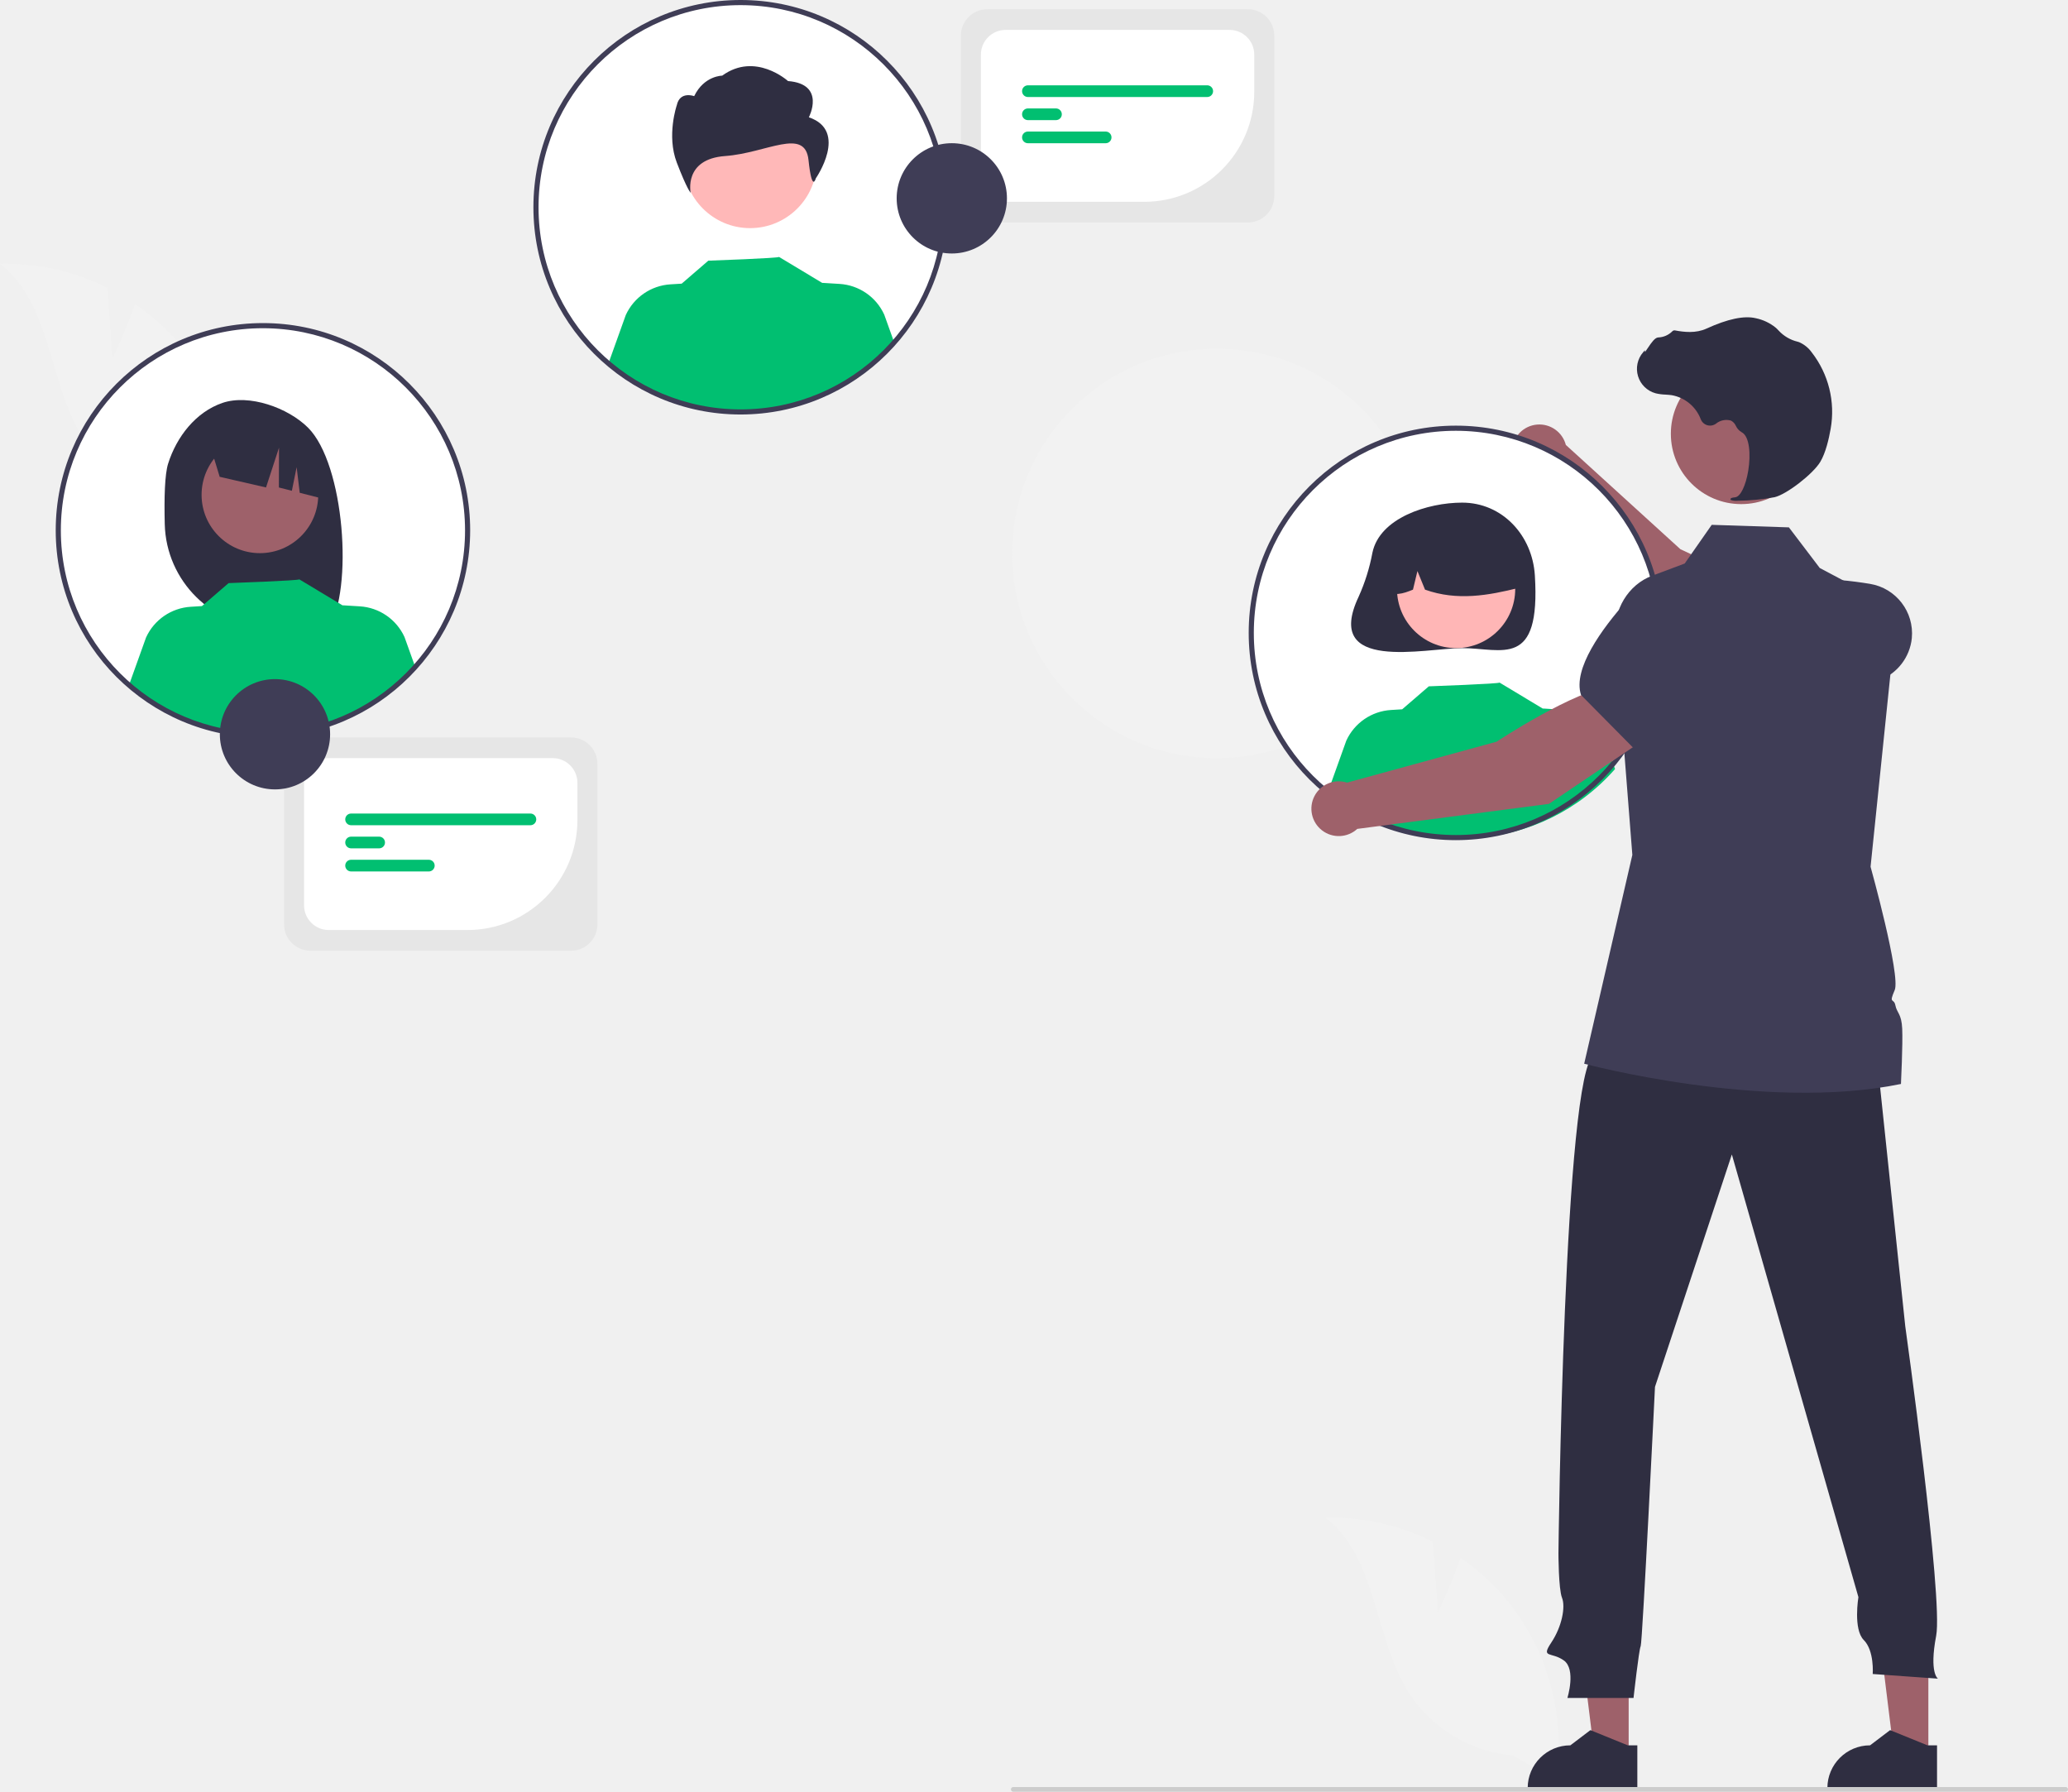
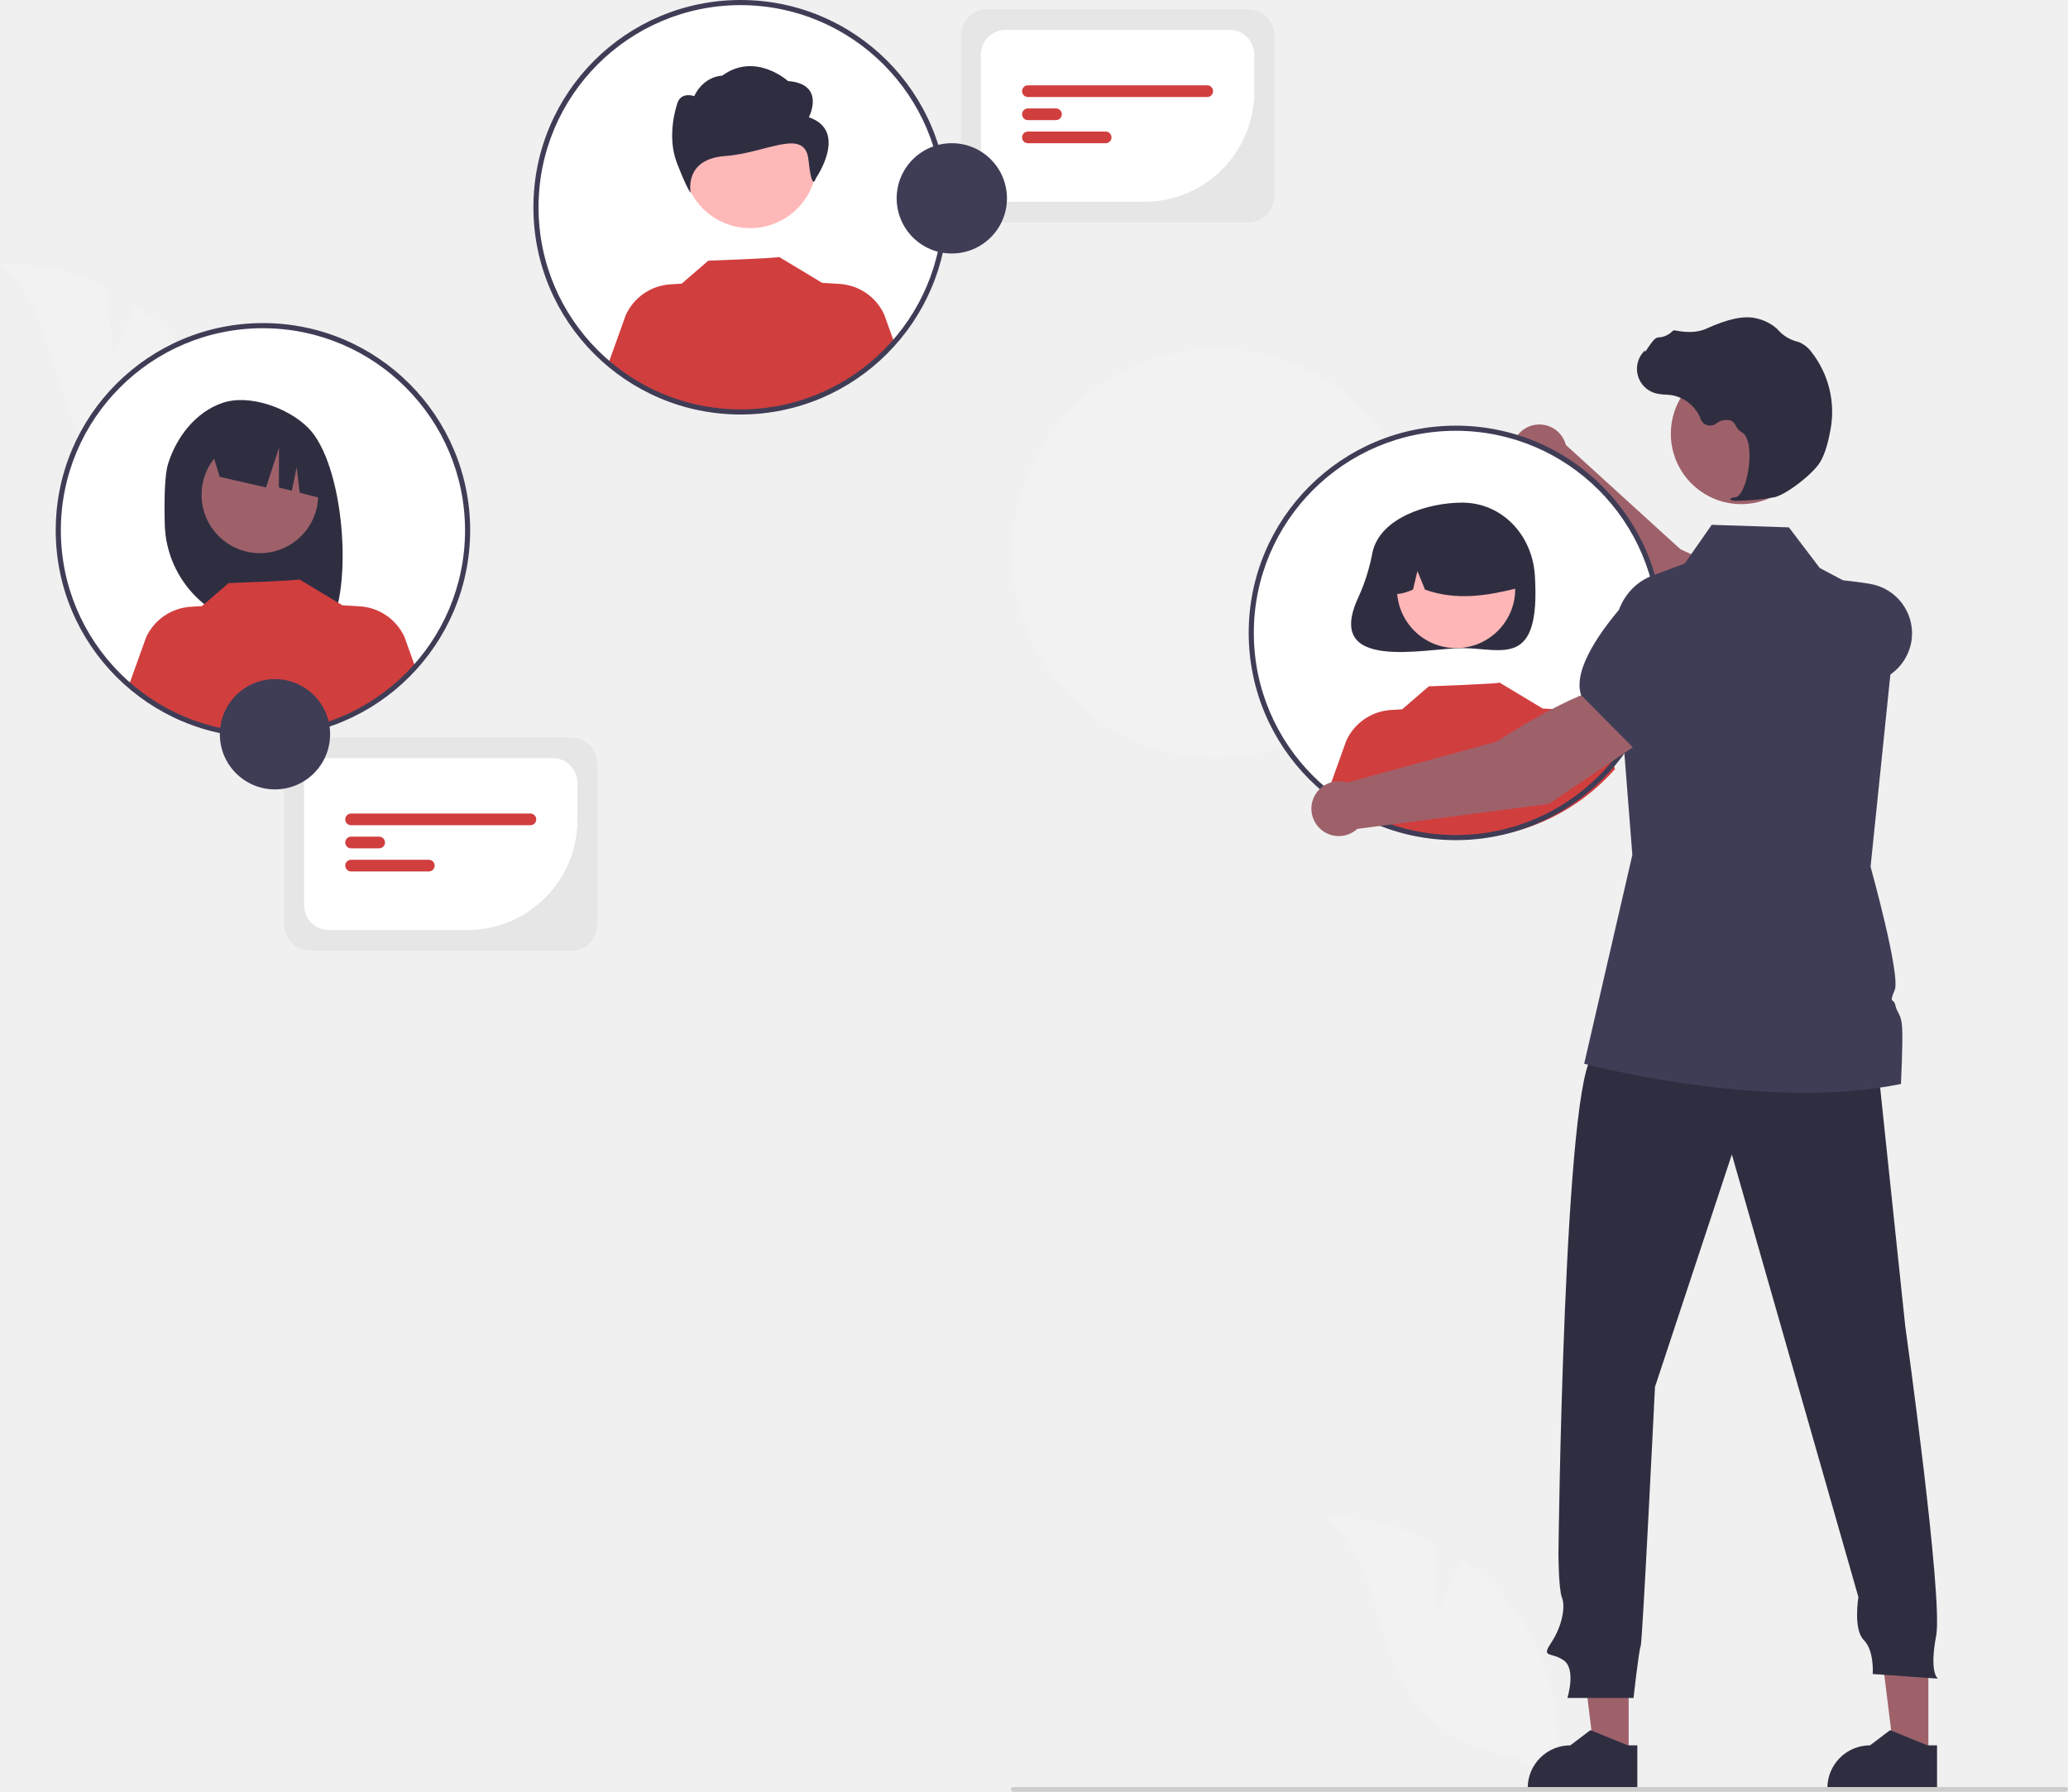
<svg xmlns="http://www.w3.org/2000/svg" data-name="Layer 1" width="806.632" height="698.766" viewBox="0 0 806.632 698.766">
  <path d="M751.146,316.606a79.828,79.828,0,1,1-79.686-79.969A79.621,79.621,0,0,1,751.146,316.606Z" transform="translate(-196.6841 -100.6171)" fill="#f2f2f2" />
  <path d="M884.005,363.14l11.224-21.432c-10.065-12.154-43.088-26.896-43.088-26.896l-44.695-40.681a10.681,10.681,0,1,0-13.118,13.021l48.286,57.911Z" transform="translate(-196.6841 -100.6171)" fill="#9e616a" />
  <path d="M878.568,361.661l15.849,5.046a54.393,54.393,0,0,0,35.295-.786h0a19.641,19.641,0,0,0,12.685-16.399h0a19.595,19.595,0,0,0-16.312-21.205c-14.863-2.443-34.014-3.647-40.846,4.483l-.069.082Z" transform="translate(-196.6841 -100.6171)" fill="#3f3d56" />
  <circle cx="567.886" cy="246.828" r="79.828" fill="#fff" />
  <path d="M731.991,316.22a75.004,75.004,0,0,1-5.351,17.08C712.558,363.09,752.66,353.38,766.991,353.38c15.669,0,30.661,8.239,28.371-28.371-.978-15.638-12.702-28.371-28.371-28.371C753.607,296.638,734.79,302.586,731.991,316.22Z" transform="translate(-196.6841 -100.6171)" fill="#2f2e41" />
  <circle cx="567.96" cy="229.701" r="23.055" fill="#ffb6b6" />
  <path d="M748.987,306.817a26.409,26.409,0,0,1,40.15,23.048c-11.748,2.949-24.089,5.207-36.617.705l-2.959-7.241-1.744,7.246c-3.815,1.559-7.64,2.879-11.465-.015A26.965,26.965,0,0,1,748.987,306.817Z" transform="translate(-196.6841 -100.6171)" fill="#2f2e41" />
-   <path d="M826.64,400.525a79.8,79.8,0,0,1-111.684,8.071l6.847-19.105a20.546,20.546,0,0,1,17.452-11.984l4.356-.267,10.387-8.958s27.986-.999,27.571-1.478l16.952,10.197-.014-.07,6.664.408a20.537,20.537,0,0,1,17.452,11.984Z" transform="translate(-196.6841 -100.6171)" fill="#01bf71" />
+   <path d="M826.64,400.525a79.8,79.8,0,0,1-111.684,8.071l6.847-19.105a20.546,20.546,0,0,1,17.452-11.984l4.356-.267,10.387-8.958s27.986-.999,27.571-1.478l16.952,10.197-.014-.07,6.664.408a20.537,20.537,0,0,1,17.452,11.984Z" transform="translate(-196.6841 -100.6171)" fill="#d13e3e" />
  <path d="M757.567,729.462,755.583,701.874a89.244,89.244,0,0,0-41.899-9.396c20.432,15.793,18.795,47.358,32.945,68.96A53.681,53.681,0,0,0,786.657,785.159l17.004,9.783a89.952,89.952,0,0,0-20.944-72.346,86.888,86.888,0,0,0-16.368-14.395C762.632,718.871,757.567,729.462,757.567,729.462Z" transform="translate(-196.6841 -100.6171)" fill="#f2f2f2" />
  <path d="M240.567,240.462,238.583,212.874a89.244,89.244,0,0,0-41.899-9.396c20.432,15.793,18.795,47.358,32.945,68.96A53.681,53.681,0,0,0,269.657,296.159l17.004,9.783a89.952,89.952,0,0,0-20.944-72.346,86.888,86.888,0,0,0-16.368-14.395C245.632,229.871,240.567,240.462,240.567,240.462Z" transform="translate(-196.6841 -100.6171)" fill="#f2f2f2" />
  <polygon points="635.268 684.997 622.004 684.996 615.694 633.837 635.27 633.837 635.268 684.997" fill="#9e616a" />
  <path d="M835.334,798.471l-42.768-.002v-.541a16.647,16.647,0,0,1,16.646-16.646h.001l7.812-5.927,14.576,5.928,3.733 0Z" transform="translate(-196.6841 -100.6171)" fill="#2f2e41" />
  <polygon points="752.165 684.997 738.902 684.996 732.592 633.837 752.168 633.837 752.165 684.997" fill="#9e616a" />
  <path d="M952.232,798.471l-42.768-.002v-.541a16.647,16.647,0,0,1,16.646-16.646h.001L933.924,775.356l14.576,5.928,3.733 0Z" transform="translate(-196.6841 -100.6171)" fill="#2f2e41" />
  <path d="M928.676,511.803,939.832,617.784s14.851,106.117,12.062,120.759.697,16.734.697,16.734L927.143,753.464s.697-9.064-3.486-13.248-2.092-16.734-2.092-16.734L872.2,550.848,842.218,641.49s-4.881,99.706-5.578,101.1-2.789,20.22-2.789,20.22h-25.798s3.486-11.156-1.395-14.642-9.064-.697-4.881-6.972,5.578-13.945,4.183-17.431-1.395-17.431-1.395-17.431,2.092-188.255,13.945-194.53S928.676,511.803,928.676,511.803Z" transform="translate(-196.6841 -100.6171)" fill="#2f2e41" />
  <circle cx="679.16" cy="169.163" r="27.439" fill="#9e616a" />
  <path d="M938.159,523.354c-53.139,10.974-123.558-7.893-123.558-7.893l18.785-81.43-6.679-85.218c-.816-10.421,5.12-20.19,14.354-23.651l12.75-4.776,10.539-15.088,30.103.988,12.034,15.84,9.497,5.038,20.589,10.92.091.045v.045L930.203,400.847l-3.897,37.788s11.835,42.5,9.406,48.136c-2.429,5.627-.317,2.909.272,5.917.589,3.009,2.392,3.199,2.664,9.125C938.929,507.731,938.159,523.354,938.159,523.354Z" transform="translate(-196.6841 -100.6171)" fill="#3f3d56" />
  <path d="M1002.397,799.383H591.925a.919.919,0,0,1,0-1.839h410.471a.919.919,0,0,1,0,1.839Z" transform="translate(-196.6841 -100.6171)" fill="#ccc" />
  <path d="M874.51,295.901a84.515,84.515,0,0,0,14.346-1.375c4.687-1.08,15.027-9.076,17.846-13.799h0c2.094-3.51,3.35-8.938,4.036-12.874a37.779,37.779,0,0,0-7.379-29.811,11.936,11.936,0,0,0-4.926-3.989c-.174-.063-.354-.118-.534-.165a14.726,14.726,0,0,1-7.44-4.342,12.147,12.147,0,0,0-1.25-1.221,18.14,18.14,0,0,0-7.664-3.604c-4.529-1.088-11.006.275-19.253,4.054-4.143,1.899-8.742,1.369-12.286.695a1.154,1.154,0,0,0-1.076.4,8.144,8.144,0,0,1-5.476,2.349c-1.258.088-2.535,1.866-4.074,4.182-.349.526-.757,1.139-1.052,1.514l-.059-.703-.692.804a9.883,9.883,0,0,0,4.876,15.981,19.272,19.272,0,0,0,3.891.517c.795.051,1.617.104,2.407.22a14.9,14.9,0,0,1,11.318,9.38,3.897,3.897,0,0,0,5.928,1.739,6.438,6.438,0,0,1,5.837-1.219,4.274,4.274,0,0,1,1.944,2.093,5.57,5.57,0,0,0,2.176,2.41c3.235,1.564,3.644,8.85,2.654,14.959-.954,5.888-3.03,10.184-5.047,10.445-1.553.201-1.729.317-1.834.595l-.094.249.181.226A6.364,6.364,0,0,0,874.51,295.901Z" transform="translate(-196.6841 -100.6171)" fill="#2f2e41" />
  <path d="M764.57,428.272A80.828,80.828,0,1,1,845.398,347.445,80.919,80.919,0,0,1,764.57,428.272Zm0-159.655A78.828,78.828,0,1,0,843.398,347.445,78.917,78.917,0,0,0,764.57,268.617Z" transform="translate(-196.6841 -100.6171)" fill="#3f3d56" />
  <circle cx="288.886" cy="80.828" r="79.828" fill="#fff" />
  <circle cx="292.581" cy="62.94" r="26.03" fill="#ffb8b8" />
-   <path id="f183d98d-beca-4def-af6d-fbe16b93cf6a-146" data-name="bf427902-b9bf-4946-b5d7-5c1c7e04535e" d="M512.184,146.361s6.777-12.956-8.133-14.134c0,0-12.711-11.531-25.668-2.108,0,0-7.067,0-10.932,7.997,0,0-5.558-2.108-6.78,3.534,0,0-4.067,11.779,0,22.379s5.418,11.779,5.418,11.779-2.854-13.155,13.414-14.333,31.191-11.369,32.547,1.588,2.846,7.103,2.846,7.103S527.772,151.661,512.184,146.361Z" transform="translate(-196.6841 -100.6171)" fill="#2f2e41" />
-   <path d="M545.604,234.525a79.8,79.8,0,0,1-111.684,8.071l6.847-19.105a20.546,20.546,0,0,1,17.452-11.984l4.356-.267,10.387-8.958s27.986-.999,27.571-1.478l16.952,10.197-.014-.07,6.664.408a20.537,20.537,0,0,1,17.452,11.984Z" transform="translate(-196.6841 -100.6171)" fill="#01bf71" />
+   <path id="f183d98d-beca-4def-af6d-fbe16b93cf6a-625" data-name="bf427902-b9bf-4946-b5d7-5c1c7e04535e" d="M512.184,146.361s6.777-12.956-8.133-14.134c0,0-12.711-11.531-25.668-2.108,0,0-7.067,0-10.932,7.997,0,0-5.558-2.108-6.78,3.534,0,0-4.067,11.779,0,22.379s5.418,11.779,5.418,11.779-2.854-13.155,13.414-14.333,31.191-11.369,32.547,1.588,2.846,7.103,2.846,7.103S527.772,151.661,512.184,146.361Z" transform="translate(-196.6841 -100.6171)" fill="#2f2e41" />
+   <path d="M545.604,234.525a79.8,79.8,0,0,1-111.684,8.071l6.847-19.105a20.546,20.546,0,0,1,17.452-11.984l4.356-.267,10.387-8.958s27.986-.999,27.571-1.478l16.952,10.197-.014-.07,6.664.408a20.537,20.537,0,0,1,17.452,11.984Z" transform="translate(-196.6841 -100.6171)" fill="#d13e3e" />
  <path d="M485.57,262.272A80.828,80.828,0,1,1,566.398,181.445,80.919,80.919,0,0,1,485.57,262.272Zm0-159.655A78.828,78.828,0,1,0,564.398,181.445,78.917,78.917,0,0,0,485.57,102.617Z" transform="translate(-196.6841 -100.6171)" fill="#3f3d56" />
  <circle cx="102.563" cy="206.828" r="79.828" fill="#fff" />
  <path d="M262.248,281.477c3.301-10.52,10.807-20.168,21.188-23.724,10.382-3.556,25.583,1.861,33.387,9.639,14.276,14.228,17.76,63.106,7.952,78.552-1.951-.103-8.683-.18-10.657-.254l-2.793-9.31v9.218q-4.719-.146-9.511-.201a41.393,41.393,0,0,1-40.867-40.371C260.691,294.78,260.947,285.622,262.248,281.477Z" transform="translate(-196.6841 -100.6171)" fill="#2f2e41" />
  <circle cx="101.379" cy="192.974" r="22.75" fill="#9e616a" />
  <path d="M278.429,273.611l26.195-13.116h0a32.924,32.924,0,0,1,19.284,27.278l.653,7.821-10.969-2.792-1.202-10-1.863,9.22-5.062-1.288.048-15.526L300.447,290.722l-18.08-4.154Z" transform="translate(-196.6841 -100.6171)" fill="#2f2e41" />
-   <path d="M358.484,360.271a79.8,79.8,0,0,1-111.684,8.071l6.847-19.105a20.546,20.546,0,0,1,17.452-11.984l4.356-.267,10.387-8.958s27.986-.999,27.571-1.478l16.952,10.197-.014-.07,6.664.408a20.537,20.537,0,0,1,17.452,11.984Z" transform="translate(-196.6841 -100.6171)" fill="#01bf71" />
+   <path d="M358.484,360.271a79.8,79.8,0,0,1-111.684,8.071l6.847-19.105a20.546,20.546,0,0,1,17.452-11.984l4.356-.267,10.387-8.958s27.986-.999,27.571-1.478l16.952,10.197-.014-.07,6.664.408a20.537,20.537,0,0,1,17.452,11.984Z" transform="translate(-196.6841 -100.6171)" fill="#d13e3e" />
  <path d="M299.247,388.272a80.828,80.828,0,1,1,80.828-80.828A80.919,80.919,0,0,1,299.247,388.272Zm0-159.655a78.828,78.828,0,1,0,78.828,78.828A78.917,78.917,0,0,0,299.247,228.617Z" transform="translate(-196.6841 -100.6171)" fill="#3f3d56" />
  <path d="M838.297,388.858l-12.085-20.959c-15.655,1.989-45.793,21.978-45.793,21.978l-58.294,15.95a10.681,10.681,0,1,0,3.968,18.052l74.767-9.753Z" transform="translate(-196.6841 -100.6171)" fill="#9e616a" />
  <path d="M834.136,392.657l27.057-22.663,3.936-18.242a19.641,19.641,0,0,0-7.052-19.496h0a19.595,19.595,0,0,0-26.644,2.415c-10.024,11.242-21.3,26.768-18.094,36.893l.032.103Z" transform="translate(-196.6841 -100.6171)" fill="#3f3d56" />
  <path d="M419.43,471.387H317.765a10.288,10.288,0,0,1-10.277-10.277V398.494a10.288,10.288,0,0,1,10.277-10.277H419.43a10.288,10.288,0,0,1,10.277,10.277v62.616A10.288,10.288,0,0,1,419.43,471.387Z" transform="translate(-196.6841 -100.6171)" fill="#e6e6e6" />
  <path d="M379.037,463.322H324.912a9.636,9.636,0,0,1-9.625-9.625v-47.79a9.636,9.636,0,0,1,9.625-9.625h87.373a9.635,9.635,0,0,1,9.625,9.625v14.543A42.92,42.92,0,0,1,379.037,463.322Z" transform="translate(-196.6841 -100.6171)" fill="#fff" />
-   <path d="M403.568,422.451H333.628a2.281,2.281,0,1,1,0-4.562h69.941a2.281,2.281,0,1,1,0,4.562Z" transform="translate(-196.6841 -100.6171)" fill="#01bf71" />
-   <path d="M344.568,431.465H333.628a2.281,2.281,0,0,1,0-4.562h10.941a2.281,2.281,0,1,1,0,4.562Z" transform="translate(-196.6841 -100.6171)" fill="#01bf71" />
-   <path d="M363.945,440.478H333.628a2.281,2.281,0,0,1,0-4.562h30.318a2.281,2.281,0,0,1,0,4.562Z" transform="translate(-196.6841 -100.6171)" fill="#01bf71" />
+   <path d="M403.568,422.451H333.628a2.281,2.281,0,1,1,0-4.562h69.941a2.281,2.281,0,1,1,0,4.562Z" transform="translate(-196.6841 -100.6171)" fill="#d13e3e" />
+   <path d="M344.568,431.465H333.628a2.281,2.281,0,0,1,0-4.562h10.941a2.281,2.281,0,1,1,0,4.562Z" transform="translate(-196.6841 -100.6171)" fill="#d13e3e" />
+   <path d="M363.945,440.478H333.628a2.281,2.281,0,0,1,0-4.562h30.318a2.281,2.281,0,0,1,0,4.562Z" transform="translate(-196.6841 -100.6171)" fill="#d13e3e" />
  <circle cx="107.257" cy="286.353" r="21.506" fill="#3f3d56" />
  <path d="M683.43,187.387H581.765a10.288,10.288,0,0,1-10.277-10.277V114.494a10.288,10.288,0,0,1,10.277-10.277H683.43a10.288,10.288,0,0,1,10.277,10.277v62.616A10.288,10.288,0,0,1,683.43,187.387Z" transform="translate(-196.6841 -100.6171)" fill="#e6e6e6" />
  <path d="M643.037,179.322H588.912a9.636,9.636,0,0,1-9.625-9.625v-47.79a9.636,9.636,0,0,1,9.625-9.625h87.373a9.635,9.635,0,0,1,9.625,9.625v14.543A42.92,42.92,0,0,1,643.037,179.322Z" transform="translate(-196.6841 -100.6171)" fill="#fff" />
-   <path d="M667.568,138.451H597.628a2.281,2.281,0,1,1,0-4.562h69.941a2.281,2.281,0,1,1,0,4.562Z" transform="translate(-196.6841 -100.6171)" fill="#01bf71" />
-   <path d="M608.568,147.465H597.628a2.281,2.281,0,1,1,0-4.562h10.941a2.281,2.281,0,1,1,0,4.562Z" transform="translate(-196.6841 -100.6171)" fill="#01bf71" />
-   <path d="M627.945,156.478H597.628a2.281,2.281,0,0,1,0-4.562h30.318a2.281,2.281,0,0,1,0,4.562Z" transform="translate(-196.6841 -100.6171)" fill="#01bf71" />
+   <path d="M667.568,138.451H597.628a2.281,2.281,0,1,1,0-4.562h69.941a2.281,2.281,0,1,1,0,4.562Z" transform="translate(-196.6841 -100.6171)" fill="#d13e3e" />
+   <path d="M608.568,147.465H597.628a2.281,2.281,0,1,1,0-4.562h10.941a2.281,2.281,0,1,1,0,4.562Z" transform="translate(-196.6841 -100.6171)" fill="#d13e3e" />
+   <path d="M627.945,156.478H597.628a2.281,2.281,0,0,1,0-4.562h30.318a2.281,2.281,0,0,1,0,4.562Z" transform="translate(-196.6841 -100.6171)" fill="#d13e3e" />
  <circle cx="371.257" cy="77.353" r="21.506" fill="#3f3d56" />
</svg>
